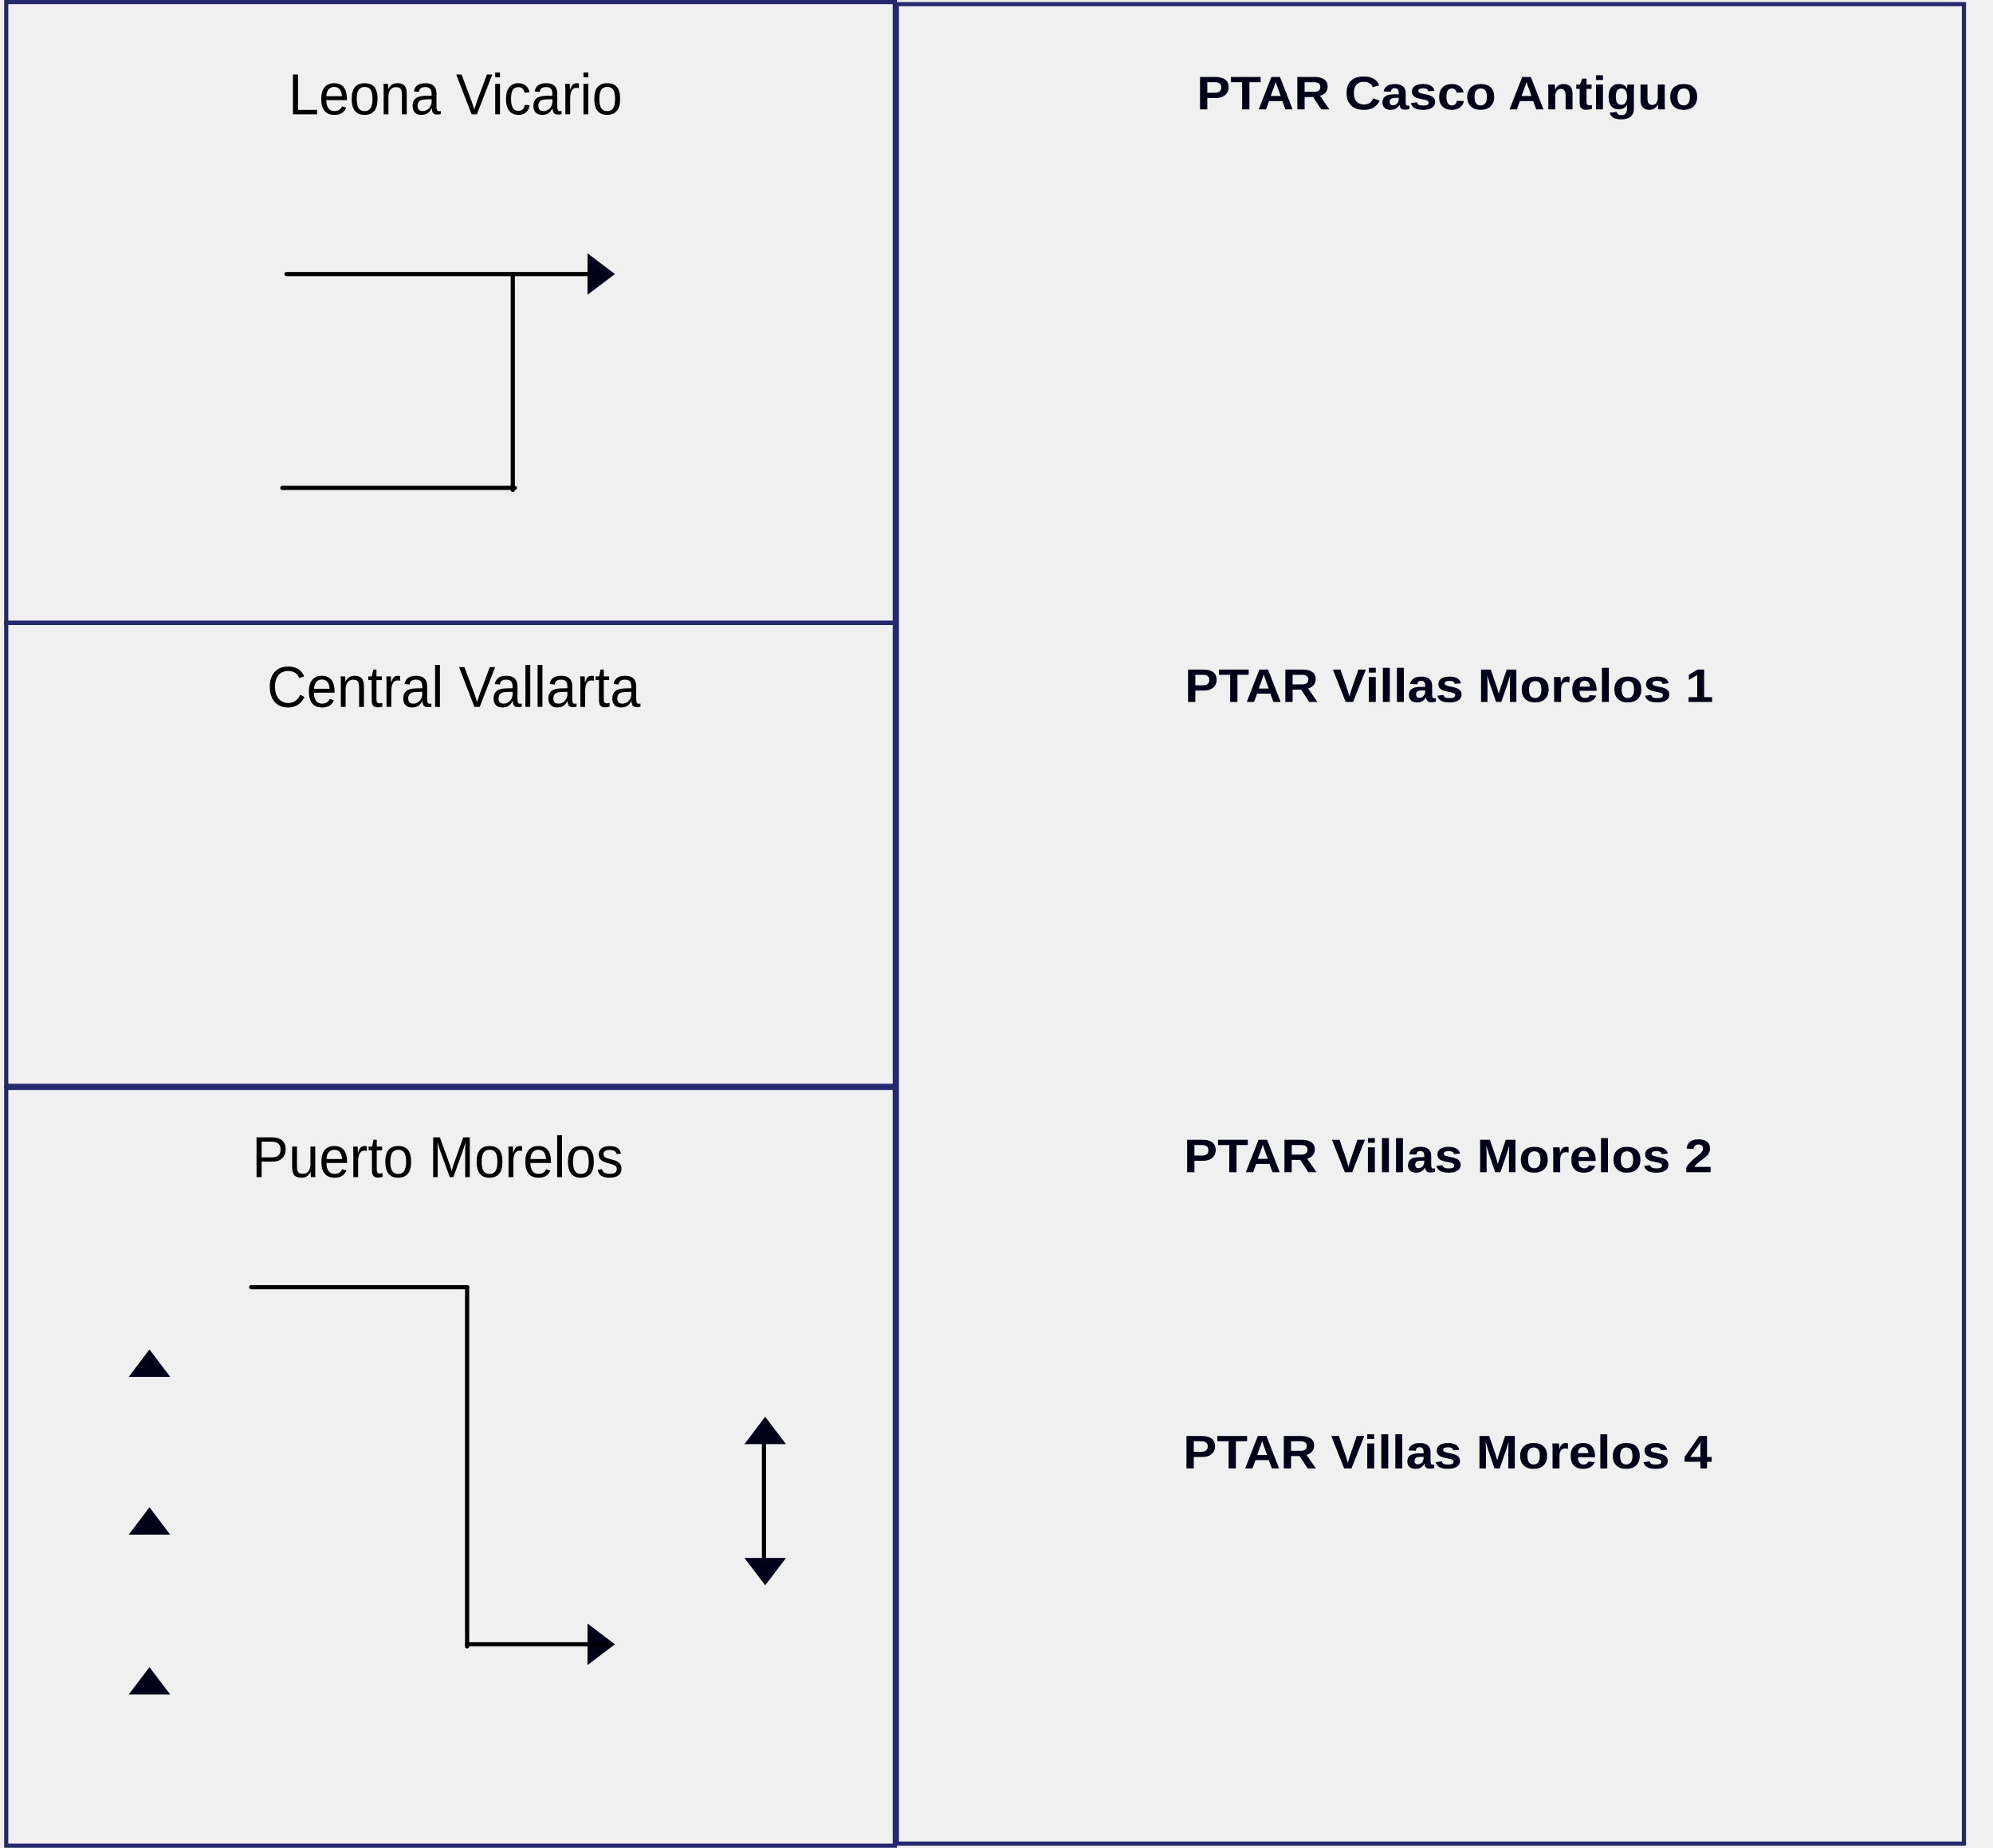
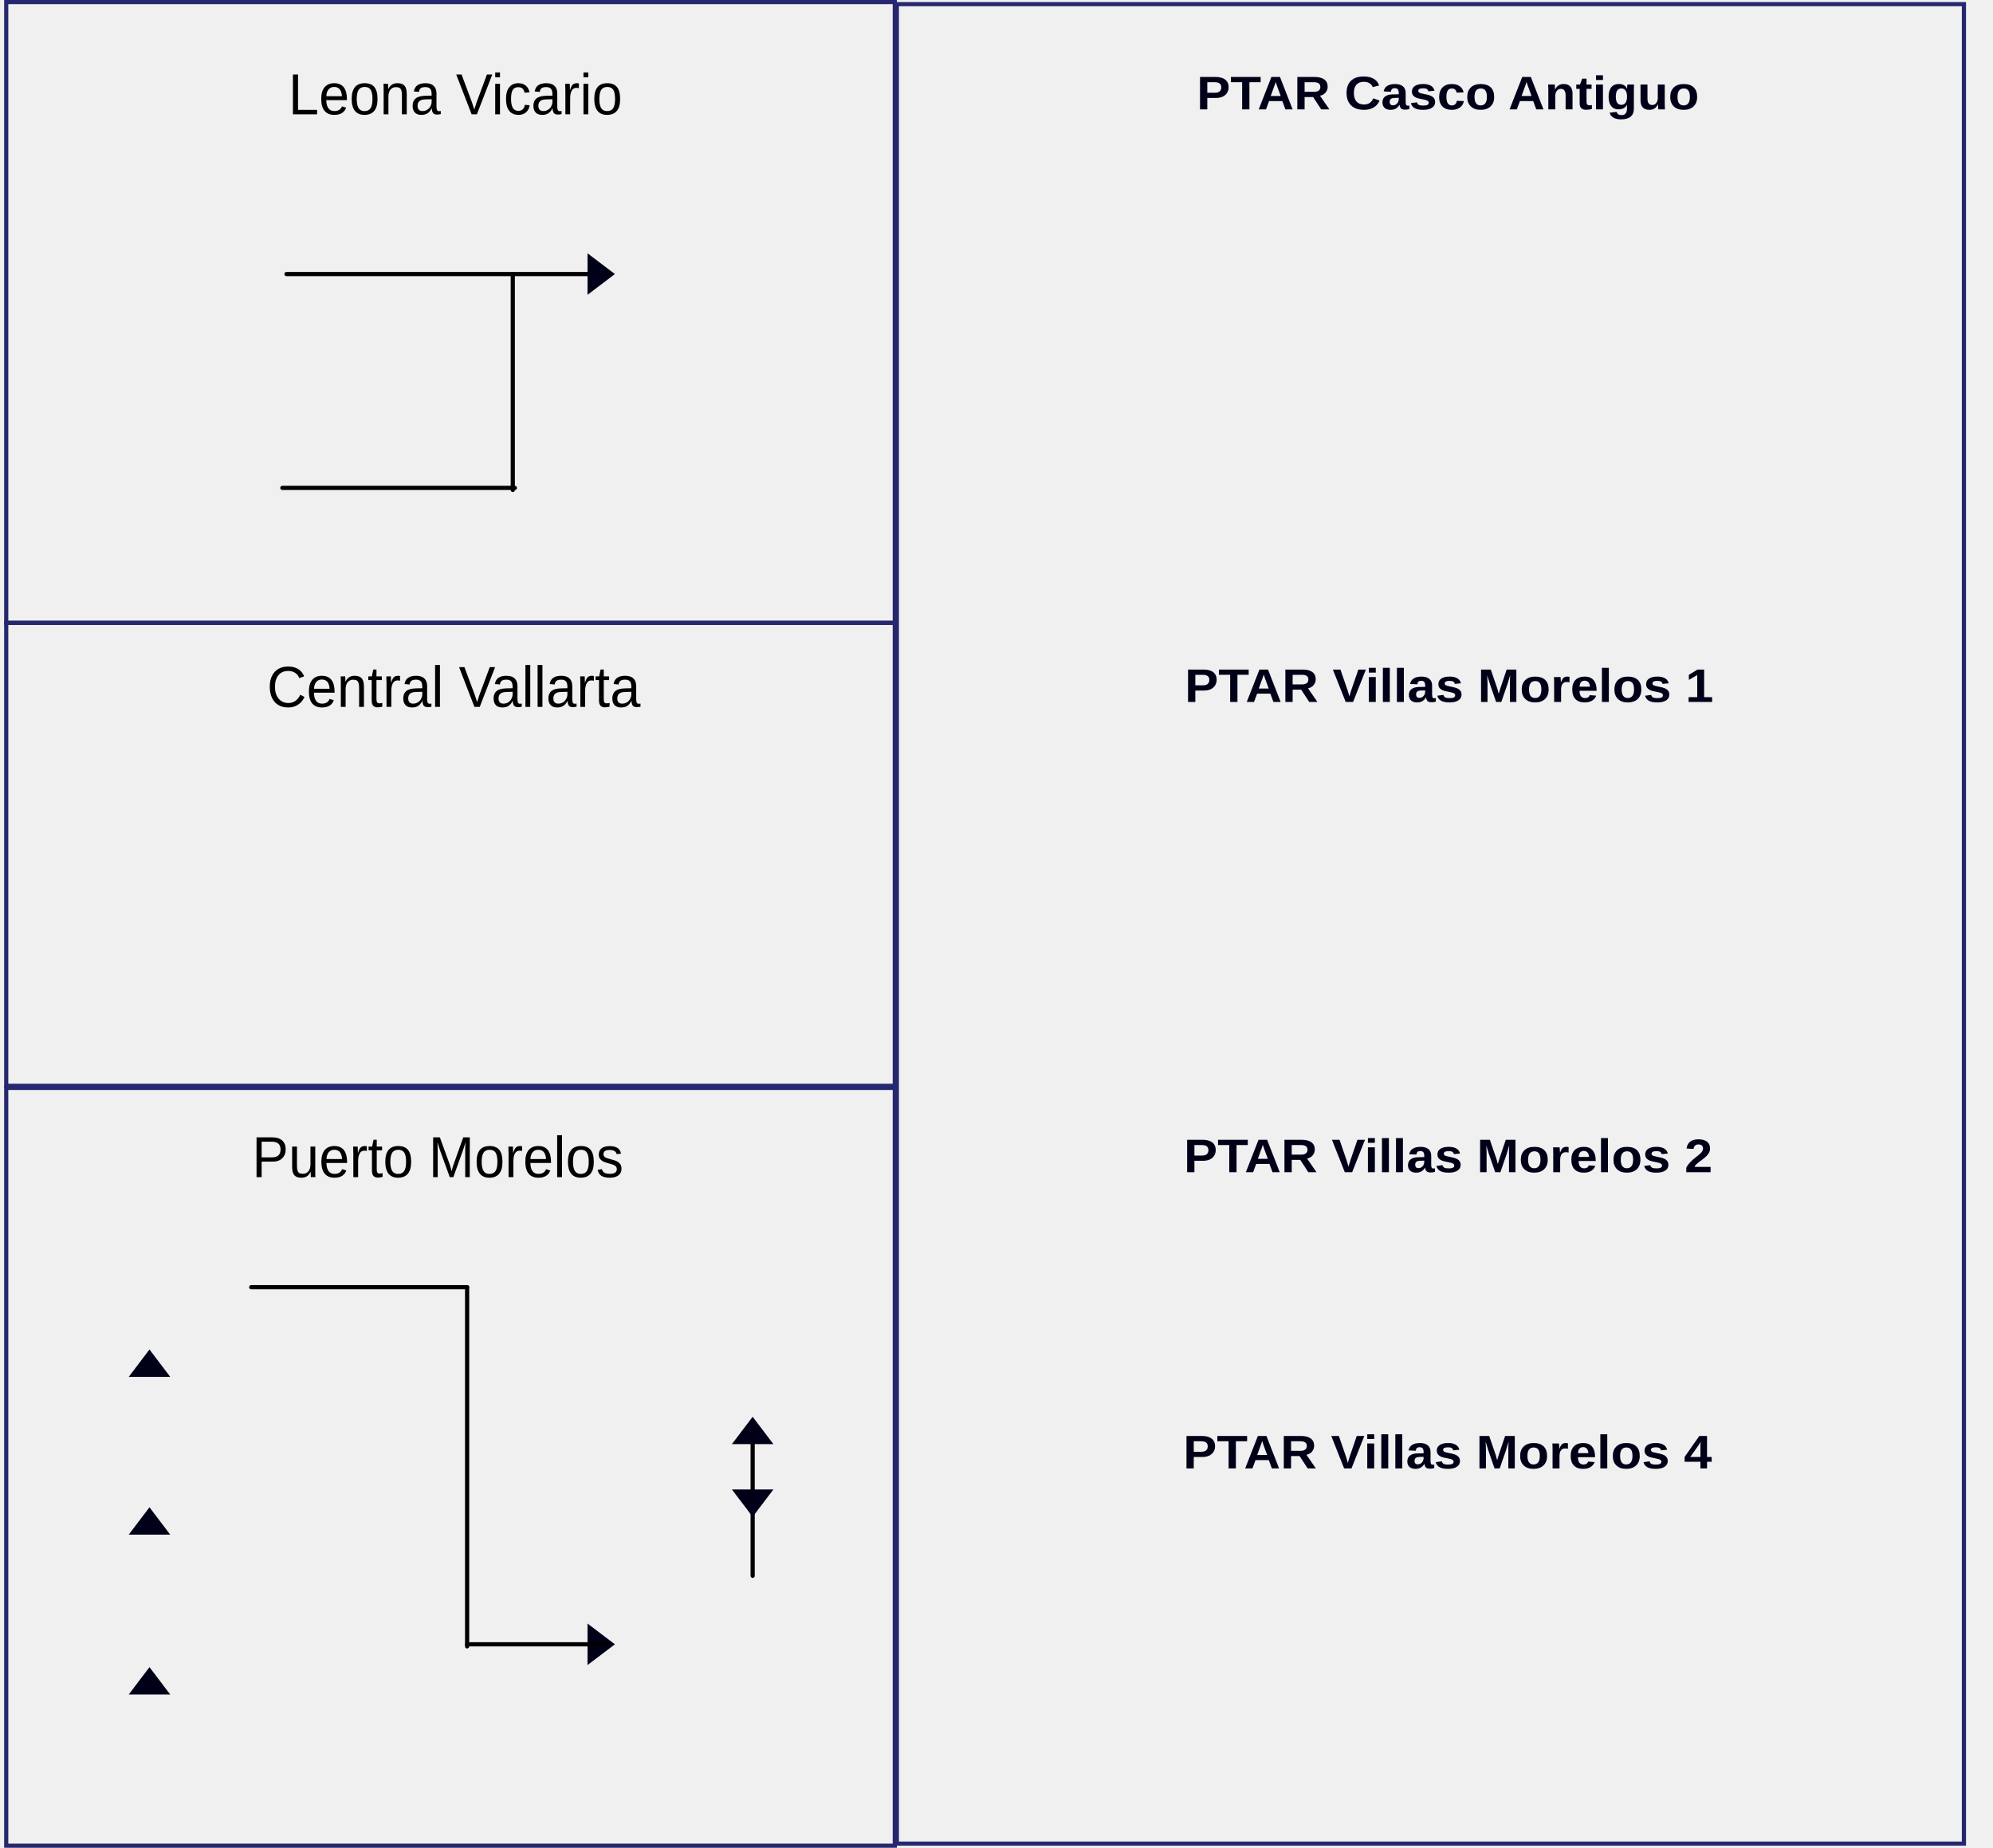
<svg xmlns="http://www.w3.org/2000/svg" xmlns:ns1="http://webmi.atvise.com/2007/svgext" xmlns:xlink="http://www.w3.org/1999/xlink" height="890" version="1.2" width="960">
  <defs />
  <g ns1:insensitive="true" ns1:refpx="0" ns1:refpy="0" id="id_0">
    <rect ns1:refpx="480" ns1:refpy="445" fill="#ffffff" fill-opacity="0" height="890.00" id="id_3" width="960.00" x="0" y="0" />
  </g>
  <rect ns1:refpx="217" ns1:refpy="708.5" fill="#000088" fill-opacity="0" height="365" id="id_8" stroke="#26286f" stroke-width="2" width="428" x="3" y="524" />
  <line ns1:refpx="173.007" ns1:refpy="654.5" id="id_45" stroke="#000000" stroke-linecap="round" stroke-linejoin="round" stroke-width="2.015" x1="225.007" x2="121.007" y1="620" y2="620" />
  <rect ns1:refpx="217" ns1:refpy="150.5" fill="#000088" fill-opacity="0" height="299" id="id_7" stroke="#26286f" stroke-width="2" width="428" x="3" y="1" />
  <line ns1:refpx="211.5" ns1:refpy="129.5" id="id_44" stroke="#000000" stroke-linecap="round" stroke-linejoin="round" stroke-width="2.015" x1="285" x2="138" y1="132" y2="132" />
  <rect ns1:refpx="689" ns1:refpy="445" fill="#000088" fill-opacity="0" height="886" id="id_24" stroke="#26286f" stroke-width="2" width="514" x="432" y="2" />
  <rect ns1:refpx="227.439" ns1:refpy="411.5" fill="#000088" fill-opacity="0" height="223" id="id_9" stroke="#26286f" stroke-width="2" width="428" x="3" y="300" />
  <svg ns1:refpx="247.579" ns1:refpy="442.983" height="63.11" id="id_2" transform="matrix(1,0,0,0.9983,0,0)" width="133" x="150.5" xlink:href="ObjectTypes.PROJECT.ElementoLinea.Principal" y="377.908">
    <ns1:argument name="base" value="AGENT.OBJECTS.SCADA.Puerto_Morelos.Circuitos.Circuito_CV.Carcamo_Central_Vallarta" />
  </svg>
  <text ns1:refpx="183.421" ns1:refpy="334.221" fill="#000000" font-family="Arial" font-size="20" id="id_13" transform="matrix(1.3193,0,0,1.3913,-39.1685,-120.4368)" x="127.17" y="331.286">Central Vallarta</text>
  <text ns1:refpx="188.409" ns1:refpy="48.797" fill="#000000" font-family="Arial" font-size="20" id="id_10" transform="matrix(1.3193,0,0,1.3913,-42.4669,-8.7498)" x="137.5" y="45.861">Leona Vicario</text>
-   <line ns1:refpx="368" ns1:refpy="722.5" id="id_47" stroke="#000000" stroke-linecap="round" stroke-linejoin="round" stroke-width="2.015" x1="368" x2="368" y1="686" y2="759" />
-   <svg ns1:refpx="352.48" ns1:refpy="773.318" height="63.11" id="id_5" transform="matrix(1,0,0,0.9983,0,0)" width="133" x="297" xlink:href="ObjectTypes.PROJECT.ElementoLinea.Principal" y="763.788">
+   <line ns1:refpx="362.545" ns1:refpy="722.5" id="id_47" stroke="#000000" stroke-linecap="round" stroke-linejoin="round" stroke-width="2.015" x1="362.545" x2="362.545" y1="686" y2="759" />
+   <svg ns1:refpx="351.525" ns1:refpy="740.318" height="63.11" id="id_5" transform="matrix(1,0,0,0.9983,0,0)" width="133" x="296.045" xlink:href="ObjectTypes.PROJECT.ElementoLinea.Principal" y="730.732">
    <ns1:argument name="base" value="AGENT.OBJECTS.SCADA.Puerto_Morelos.Circuitos.Circuito_PM.Carcamo_Villas_Morelos_Tanque_01" />
  </svg>
-   <svg ns1:refpx="362.482" ns1:refpy="621.444" height="63.11" id="id_6" transform="matrix(1,0,0,0.9983,0,0)" width="133" x="296" xlink:href="ObjectTypes.PROJECT.ElementoLinea.Principal" y="587.605">
+   <svg ns1:refpx="362.527" ns1:refpy="621.444" height="63.11" id="id_6" transform="matrix(1,0,0,0.9983,0,0)" width="133" x="296.045" xlink:href="ObjectTypes.PROJECT.ElementoLinea.Principal" y="587.605">
    <ns1:argument name="base" value="AGENT.OBJECTS.SCADA.Puerto_Morelos.Circuitos.Circuito_PM.Carcamo_Villas_Morelos_Tanque_02" />
  </svg>
  <text ns1:refpx="176.224" ns1:refpy="560.718" fill="#000000" font-family="Arial" font-size="20" id="id_14" transform="matrix(1.3193,0,0,1.3913,-36.8705,-209.0647)" x="119.973" y="557.782">Puerto Morelos</text>
-   <svg ns1:refpx="352.5" ns1:refpy="836.533" height="23" id="id_4" transform="matrix(1.33,0,0,1.3478,0,0)" width="100" x="223.308" xlink:href="ObjectTypes.PROJECT.Caudalimetro.line_mini" y="613.025">
+   <svg ns1:refpx="351.545" ns1:refpy="803.533" height="23" id="id_4" transform="matrix(1.33,0,0,1.3478,0,0)" width="100" x="222.59" xlink:href="ObjectTypes.PROJECT.Caudalimetro.line_mini" y="588.541">
    <ns1:argument name="base" value="AGENT.OBJECTS.SCADA.Puerto_Morelos.Circuitos.Circuito_PM.Carcamo_Villas_Morelos_Tanque_01.Equipos.Caudalimetro.L_14" />
  </svg>
-   <svg ns1:refpx="352.5" ns1:refpy="868.381" height="23" id="id_15" transform="matrix(1.33,0,0,1.3478,0,0)" width="100" x="223.308" xlink:href="ObjectTypes.PROJECT.Caudalimetro.line_mini" y="635.654">
+   <svg ns1:refpx="351.545" ns1:refpy="835.381" height="23" id="id_15" transform="matrix(1.33,0,0,1.3478,0,0)" width="100" x="222.59" xlink:href="ObjectTypes.PROJECT.Caudalimetro.line_mini" y="611.17">
    <ns1:argument name="base" value="AGENT.OBJECTS.SCADA.Puerto_Morelos.Circuitos.Circuito_PM.Carcamo_Villas_Morelos_Tanque_01.Equipos.Caudalimetro.L_10" />
  </svg>
-   <svg ns1:refpx="352.5" ns1:refpy="669.098" height="23" id="id_16" transform="matrix(1.33,0,0,1.3478,0,0)" width="100" x="222.556" xlink:href="ObjectTypes.PROJECT.Caudalimetro.line_mini" y="482.444">
+   <svg ns1:refpx="352.545" ns1:refpy="669.098" height="23" id="id_16" transform="matrix(1.33,0,0,1.3478,0,0)" width="100" x="222.59" xlink:href="ObjectTypes.PROJECT.Caudalimetro.line_mini" y="482.444">
    <ns1:argument name="base" value="AGENT.OBJECTS.SCADA.Puerto_Morelos.Circuitos.Circuito_PM.Carcamo_Villas_Morelos_Tanque_02.Equipos.Caudalimetro.L1" />
  </svg>
  <svg ns1:refpx="217" ns1:refpy="418.755" height="23" id="id_22" transform="matrix(1.33,0,0,1.3478,0,0)" width="100" x="113.158" xlink:href="ObjectTypes.PROJECT.Caudalimetro.line_mini" y="326.061">
    <ns1:argument name="base" value="AGENT.OBJECTS.SCADA.Puerto_Morelos.Circuitos.Circuito_CV.Carcamo_Central_Vallarta.Equipos.Caudalimetro.L1" />
  </svg>
  <svg ns1:refpx="217" ns1:refpy="441.283" height="23" id="id_23" transform="matrix(1.33,0,0,1.3478,0,0)" width="100" x="113.158" xlink:href="ObjectTypes.PROJECT.Caudalimetro.line_mini" y="348.71">
    <ns1:argument name="base" value="AGENT.OBJECTS.SCADA.Puerto_Morelos.Circuitos.Circuito_CV.Carcamo_Central_Vallarta.Equipos.Caudalimetro.LPOZO" />
  </svg>
  <svg ns1:refpx="679.362" ns1:refpy="140.938" height="63.11" id="id_1" transform="matrix(1,0,0,0.9983,0,0)" width="133" x="612.886" xlink:href="ObjectTypes.PROJECT.ElementoLineaAR.Principal" y="103.26">
    <ns1:argument name="base" value="AGENT.OBJECTS.SCADA.Puerto_Morelos.Cuencas.Cuenca_PTAR_Casco_Antiguo.Carcamo_Final_PTAR_Casco_Antiguo" />
  </svg>
  <svg ns1:refpx="691.489" ns1:refpy="422.435" height="63.11" id="id_18" transform="matrix(1,0,0,0.9983,0,0)" width="133" x="625" xlink:href="ObjectTypes.PROJECT.ElementoLineaAR.Principal" y="377.908">
    <ns1:argument name="base" value="AGENT.OBJECTS.SCADA.Puerto_Morelos.Cuencas.Cuenca_PTAR_VM1.Carcamo_Final_PTAR_VM1" />
  </svg>
  <svg ns1:refpx="697.318" ns1:refpy="618.079" height="63.11" id="id_19" transform="matrix(1,0,0,0.9983,0,0)" width="133" x="630.842" xlink:href="ObjectTypes.PROJECT.ElementoLineaAR.Principal" y="587.605">
    <ns1:argument name="base" value="AGENT.OBJECTS.SCADA.Puerto_Morelos.Cuencas.Cuenca_PTAR_VM2.Carcamo_Final_PTAR_VM2" />
  </svg>
  <svg ns1:refpx="697.332" ns1:refpy="787.955" height="63.11" id="id_20" transform="matrix(1,0,0,0.9983,0,0)" width="133" x="630.842" xlink:href="ObjectTypes.PROJECT.ElementoLineaAR.Principal" y="763.788">
    <ns1:argument name="base" value="AGENT.OBJECTS.SCADA.Puerto_Morelos.Cuencas.Cuenca_PTAR_VM4.Carcamo_Final_PTAR_VM4" />
  </svg>
  <text ns1:refpx="630.409" ns1:refpy="703.384" fill="#000018" font-family="Arial" font-size="38" font-weight="bold" id="id_17" transform="matrix(0.6405,0,0,0.5971,203.8365,275.2154)" x="571.5" y="723.586">PTAR Villas Morelos 4</text>
  <text ns1:refpx="50.767" ns1:refpy="440.219" fill="#000018" font-family="Arial" font-size="38" font-weight="bold" id="id_30" transform="matrix(0.6405,0,0,0.5971,203.8365,217.7358)" x="572" y="580.922">PTAR Villas Morelos 2</text>
  <text ns1:refpx="633.858" ns1:refpy="48.801" fill="#000018" font-family="Arial" font-size="38" font-weight="bold" id="id_34" transform="matrix(0.6405,0,0,0.5971,206.1819,11.4826)" x="578.024" y="69">PTAR Casco Antiguo</text>
  <text ns1:refpx="48.48" ns1:refpy="214.723" fill="#000018" font-family="Arial" font-size="38" font-weight="bold" id="id_38" transform="matrix(0.6405,0,0,0.5971,203.5338,126.4806)" x="573.158" y="354.425">PTAR Villas Morelos 1</text>
  <svg ns1:refpx="72.5" ns1:refpy="118.555" height="63.11" id="id_31" width="133" x="6" xlink:href="ObjectTypes.PROJECT.ElementoPozo.Principal" y="87">
    <ns1:argument name="base" value="AGENT.OBJECTS.SCADA.Puerto_Morelos.Circuitos.Circuito_LV.Pozo_Nuevo_LV" />
  </svg>
  <svg ns1:refpx="362.66" ns1:refpy="139.586" height="63.11" id="id_32" width="133" x="295.16" xlink:href="ObjectTypes.PROJECT.ElementoLinea.Principal" y="103.031">
    <ns1:argument name="base" value="AGENT.OBJECTS.SCADA.Puerto_Morelos.Circuitos.Circuito_LV.Carcamo_Leona_Vicario" />
  </svg>
  <svg ns1:refpx="72.5" ns1:refpy="218.555" height="63.11" id="id_33" width="133" x="6" xlink:href="ObjectTypes.PROJECT.ElementoPozo.Principal" y="187">
    <ns1:argument name="base" value="AGENT.OBJECTS.SCADA.Puerto_Morelos.Circuitos.Circuito_LV.Pozo_Viejo_LV" />
  </svg>
  <svg ns1:refpx="72.5" ns1:refpy="620.555" height="63.11" id="id_35" width="133" x="6" xlink:href="ObjectTypes.PROJECT.ElementoPozo.Principal" y="587">
    <ns1:argument name="base" value="AGENT.OBJECTS.SCADA.Puerto_Morelos.Circuitos.Circuito_PM.Pozo_001_PM" />
  </svg>
  <svg ns1:refpx="72.5" ns1:refpy="631.888" height="63.11" id="id_36" width="133" x="6" xlink:href="ObjectTypes.PROJECT.ElementoPozo.Principal" y="663.333">
    <ns1:argument name="base" value="AGENT.OBJECTS.SCADA.Puerto_Morelos.Circuitos.Circuito_PM.Pozo_002_PM" />
  </svg>
  <svg ns1:refpx="72.5" ns1:refpy="777.222" height="63.11" id="id_37" width="133" x="6" xlink:href="ObjectTypes.PROJECT.ElementoPozo.Principal" y="739.667">
    <ns1:argument name="base" value="AGENT.OBJECTS.SCADA.Puerto_Morelos.Circuitos.Circuito_PM.Pozo_003_PM" />
  </svg>
  <svg ns1:refpx="72.5" ns1:refpy="790.555" height="63.11" id="id_39" width="133" x="6" xlink:href="ObjectTypes.PROJECT.ElementoPozo.Principal" y="816">
    <ns1:argument name="base" value="AGENT.OBJECTS.SCADA.Puerto_Morelos.Circuitos.Circuito_PM.Pozo_004_PM" />
  </svg>
  <svg ns1:refpx="362.661" ns1:refpy="180.5" height="23" id="id_40" transform="matrix(1.33,0,0,1.3478,0,0)" width="100" x="221.925" xlink:href="ObjectTypes.PROJECT.Caudalimetro.line_mini" y="122.419">
    <ns1:argument name="base" value="AGENT.OBJECTS.SCADA.Puerto_Morelos.Circuitos.Circuito_LV.Carcamo_Leona_Vicario.Equipos.Caudalimetro.L1" />
  </svg>
  <polygon ns1:refpx="289.593" ns1:refpy="132.001" fill="#000018" id="id_118" points="283,122 283,142 296.188,132 296.188,132" stroke="#000000" stroke-linecap="round" stroke-linejoin="round" stroke-opacity="0" stroke-width="2.015" />
  <line ns1:refpx="192" ns1:refpy="235.5" id="id_42" stroke="#000000" stroke-linecap="round" stroke-linejoin="round" stroke-width="2.015" x1="248" x2="136" y1="235" y2="235" />
  <line ns1:refpx="247.5" ns1:refpy="184" id="id_43" stroke="#000000" stroke-linecap="round" stroke-linejoin="round" stroke-width="2.015" x1="247" x2="247" y1="132" y2="236" />
  <polygon ns1:refpx="289.593" ns1:refpy="792.001" fill="#000018" id="id_46" points="283,782 283,802 296.188,792 296.188,792" stroke="#000000" stroke-linecap="round" stroke-linejoin="round" stroke-opacity="0" stroke-width="2.015" />
  <line ns1:refpx="237.14" ns1:refpy="706.5" id="id_48" stroke="#000000" stroke-linecap="round" stroke-linejoin="round" stroke-width="2.015" x1="225" x2="225" y1="620" y2="793" />
-   <polygon ns1:refpx="368.593" ns1:refpy="689.001" fill="#000018" id="id_52" points="358.592,695.589 378.592,695.589 368.592,682.402 368.592,682.402" stroke="#000000" stroke-linecap="round" stroke-linejoin="round" stroke-opacity="0" stroke-width="2.015" />
-   <polygon ns1:refpx="359.593" ns1:refpy="750.001" fill="#000018" id="id_53" points="378.589,750.408 358.589,750.408 368.589,763.595 368.589,763.595" stroke="#000000" stroke-linecap="round" stroke-linejoin="round" stroke-opacity="0" stroke-width="2.015" />
+   <polygon ns1:refpx="362.546" ns1:refpy="689.001" fill="#000018" id="id_52" points="352.544,695.589 372.544,695.589 362.544,682.402 362.544,682.402" stroke="#000000" stroke-linecap="round" stroke-linejoin="round" stroke-opacity="0" stroke-width="2.015" />
+   <polygon ns1:refpx="353.549" ns1:refpy="717.001" fill="#000018" id="id_53" points="372.544,717.408 352.544,717.408 362.544,730.595 362.544,730.595" stroke="#000000" stroke-linecap="round" stroke-linejoin="round" stroke-opacity="0" stroke-width="2.015" />
  <line ns1:refpx="258.495" ns1:refpy="792" id="id_54" stroke="#000000" stroke-linecap="round" stroke-linejoin="round" stroke-width="2.015" x1="292" x2="225" y1="792" y2="792" />
  <polygon ns1:refpx="72.001" ns1:refpy="656.598" fill="#000018" id="id_55" points="62,663.187 82,663.187 72,650 72,650" stroke="#000000" stroke-linecap="round" stroke-linejoin="round" stroke-opacity="0" stroke-width="2.015" />
  <polygon ns1:refpx="72.001" ns1:refpy="732.598" fill="#000018" id="id_56" points="62,739.187 82,739.187 72,726 72,726" stroke="#000000" stroke-linecap="round" stroke-linejoin="round" stroke-opacity="0" stroke-width="2.015" />
  <polygon ns1:refpx="72.001" ns1:refpy="818.598" fill="#000018" id="id_57" points="62,816.187 82,816.187 72,803 72,803" stroke="#000000" stroke-linecap="round" stroke-linejoin="round" stroke-opacity="0" stroke-width="2.015" />
  <svg ns1:refpx="679.5" ns1:refpy="194" height="23" id="id_12" transform="matrix(1.33,0,0,1.3043,0,0)" width="100" x="460.902" xlink:href="ObjectTypes.PROJECT.Caudalimetro.line_mini_AR" y="127.266">
    <ns1:argument name="base" value="AGENT.OBJECTS.SCADA.Puerto_Morelos.Cuencas.Cuenca_PTAR_Casco_Antiguo.Carcamo_Final_PTAR_Casco_Antiguo.Equipos.Caudalimetro.L1" />
  </svg>
  <svg ns1:refpx="362.66" ns1:refpy="87.288" height="23" id="id_11" transform="matrix(1.33,0,0,1.3294,0,0)" width="100" x="221.925" xlink:href="ObjectTypes.PROJECT.Caudalimetro.line_mini" y="54.159">
    <ns1:argument name="base" value="AGENT.OBJECTS.SCADA.Puerto_Morelos.Circuitos.Circuito_LV.Carcamo_Leona_Vicario.Equipos.Caudalimetro.E1" />
  </svg>
  <svg ns1:refpx="691.5" ns1:refpy="455.964" height="23" id="id_21" transform="matrix(1.3097,0,0,1.3097,0,0)" width="100" x="477.977" xlink:href="ObjectTypes.PROJECT.Caudalimetro.line_mini_AR" y="335.876">
    <ns1:argument name="base" value="AGENT.OBJECTS.SCADA.Puerto_Morelos.Cuencas.Cuenca_PTAR_VM1.Carcamo_Final_PTAR_VM1.Equipos.Caudalimetros.L1" />
  </svg>
  <svg ns1:refpx="691.5" ns1:refpy="485.966" height="23" id="id_25" transform="matrix(1.3177,0,0,1.3177,0,0)" width="100" x="474.78" xlink:href="ObjectTypes.PROJECT.Caudalimetro.line_mini_AR" y="356.542">
    <ns1:argument name="base" value="AGENT.OBJECTS.SCADA.Puerto_Morelos.Cuencas.Cuenca_PTAR_VM1.Carcamo_Final_PTAR_VM1.Equipos.Caudalimetros.L2" />
  </svg>
+   <svg ns1:refpx="362.545" ns1:refpy="869.305" height="23" id="id_236" transform="matrix(1.3309,0,0,1.3309,0,0)" width="100" x="222.407" xlink:href="ObjectTypes.PROJECT.ElementoLinea.CRppm" y="641.673">
+     <ns1:argument name="base" value="AGENT.OBJECTS.SCADA.Puerto_Morelos.Circuitos.Circuito_PM.Carcamo_Villas_Morelos_Tanque_01" />
+   </svg>
</svg>
